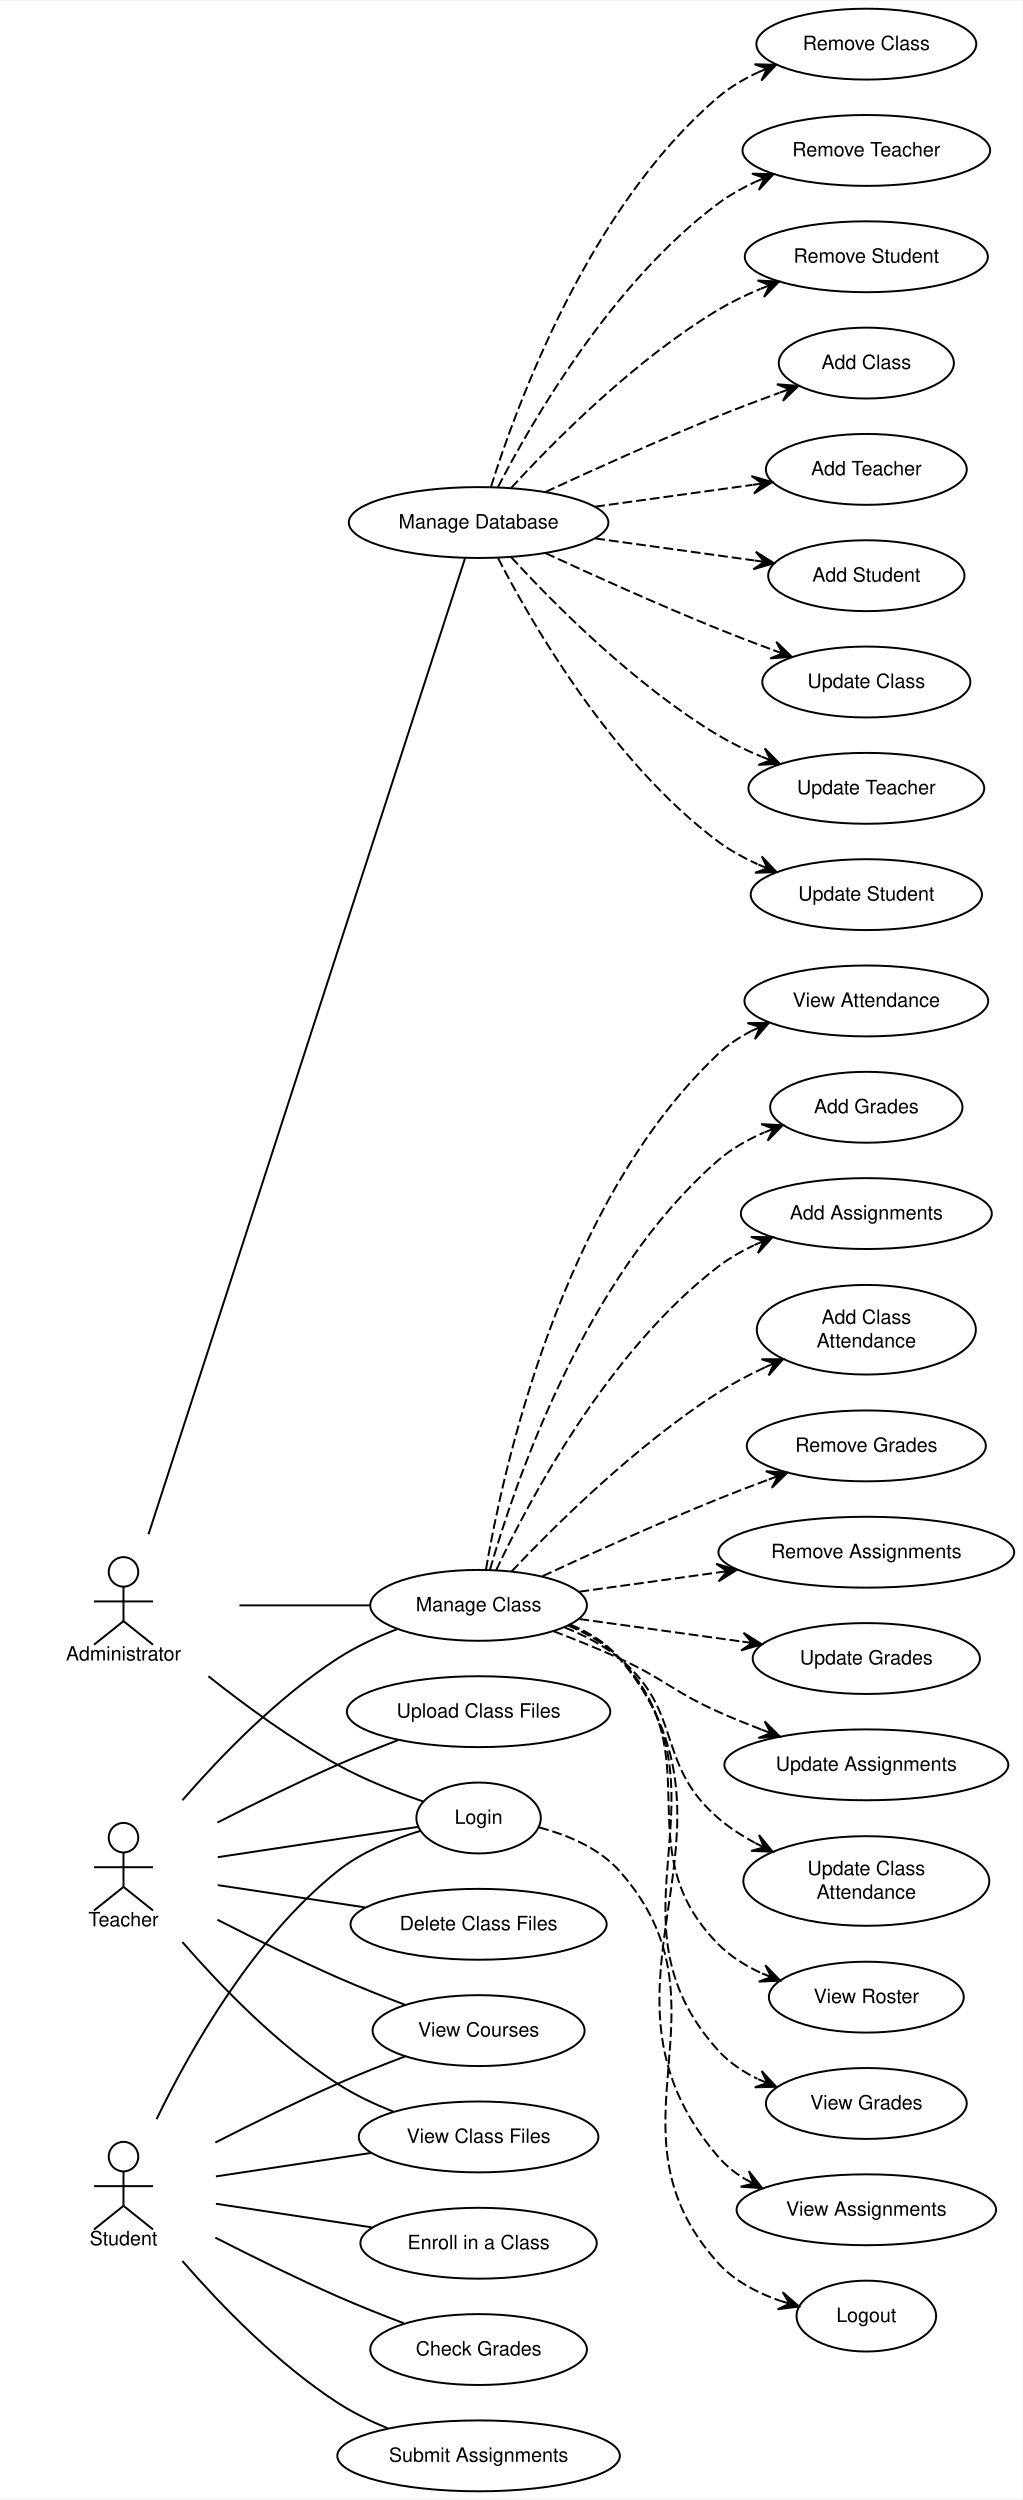
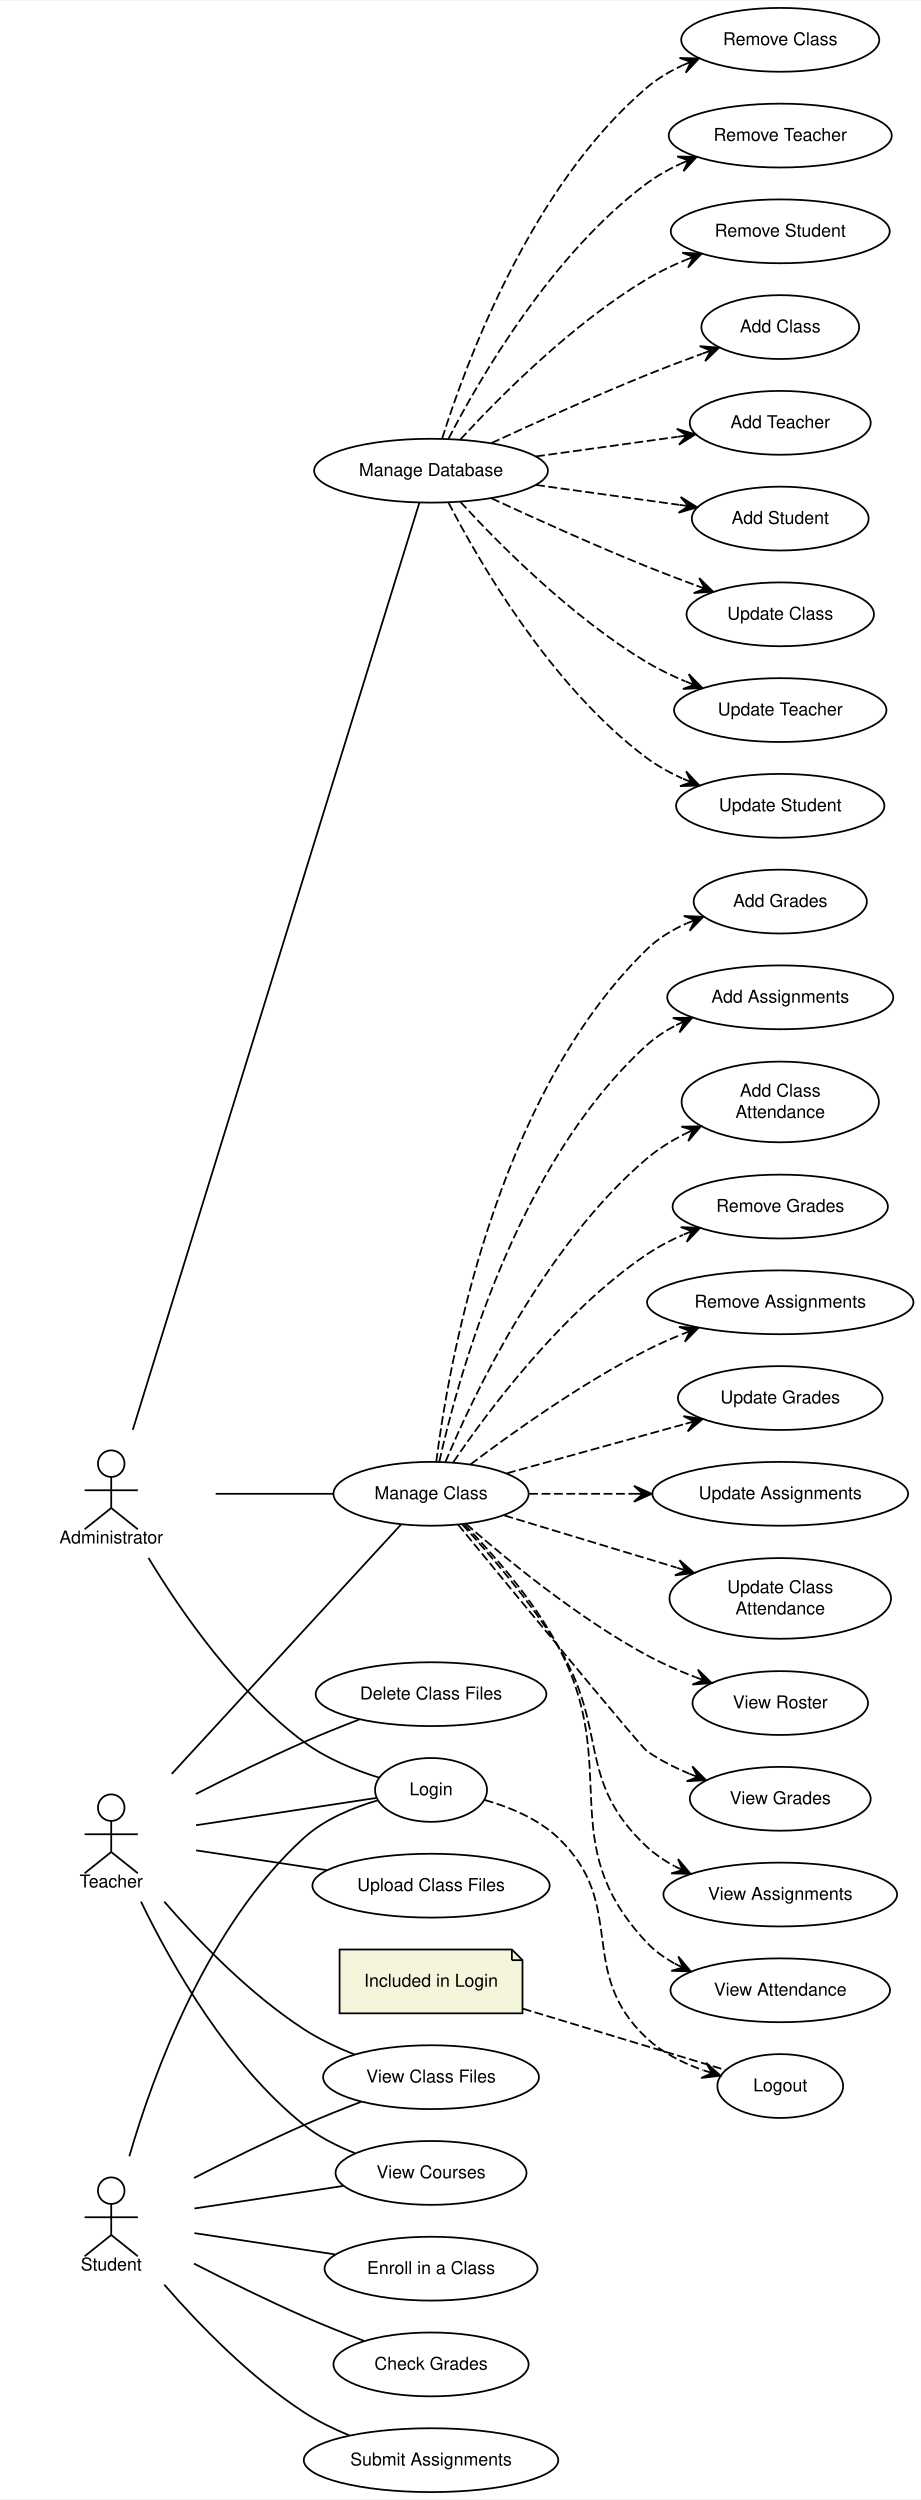
- <svg xmlns="http://www.w3.org/2000/svg" width="519pt" height="1269pt" viewBox="0.00 0.00 519.34 1269.00">
-   <g id="graph0" class="graph" transform="scale(1 1) rotate(0) translate(4 1265)">
-     <polygon fill="white" stroke="none" points="-4,4 -4,-1265 515.344,-1265 515.344,4 -4,4" />
+ <svg xmlns="http://www.w3.org/2000/svg" width="519pt" height="1409pt" viewBox="0.00 0.00 519.34 1409.00">
+   <g id="graph0" class="graph" transform="scale(1 1) rotate(0) translate(4 1405)">
+     <polygon fill="white" stroke="none" points="-4,4 -4,-1405 515.344,-1405 515.344,4 -4,4" />
    <g id="node1" class="node">
      <g transform="translate(58.7285,-150)" style="fill:none;stroke:black;stroke-width:1px">
        <circle cx="0" cy="-20" r="7.5" />
        <line x1="0" y1="-12.5" x2="0" y2="5" />
        <line x1="-15" y1="-5" x2="15" y2="-5" />
        <line x1="0" y1="5" x2="-15" y2="17" />
        <line x1="0" y1="5" x2="15" y2="17" />
      </g>
      <text text-anchor="middle" x="58.728" y="-125" font-family="Helvetica,sans-Serif" font-size="10.00">Student</text>
    </g>
    <g id="node4" class="node">
-       <ellipse fill="none" stroke="black" cx="239.091" cy="-342" rx="31.586" ry="18" />
-       <text text-anchor="middle" x="239.091" y="-339" font-family="Helvetica,sans-Serif" font-size="10.00">Login</text>
+       <ellipse fill="none" stroke="black" cx="239.091" cy="-396" rx="31.586" ry="18" />
+       <text text-anchor="middle" x="239.091" y="-393" font-family="Helvetica,sans-Serif" font-size="10.00">Login</text>
    </g>
    <g id="edge1" class="edge">
-       <path fill="none" stroke="black" d="M75.514,-189.001C93.131,-225.376 124.855,-280.933 167.457,-315 179.658,-324.757 195.779,-331.277 209.539,-335.461" />
+       <path fill="none" stroke="black" d="M68.944,-189.393C82.74,-236.887 113.136,-319.734 167.457,-369 179.029,-379.495 195.106,-386.067 208.998,-390.096" />
    </g>
    <g id="node5" class="node">
      <ellipse fill="none" stroke="black" cx="239.091" cy="-126" rx="60.039" ry="18" />
      <text text-anchor="middle" x="239.091" y="-123" font-family="Helvetica,sans-Serif" font-size="10.00">Enroll in a Class</text>
    </g>
    <g id="edge4" class="edge">
      <path fill="none" stroke="black" d="M105.661,-146.047C129.918,-142.375 159.806,-137.851 185.046,-134.03" />
    </g>
    <g id="node6" class="node">
-       <ellipse fill="none" stroke="black" cx="239.091" cy="-234" rx="53.844" ry="18" />
-       <text text-anchor="middle" x="239.091" y="-231" font-family="Helvetica,sans-Serif" font-size="10.00">View Courses</text>
+       <ellipse fill="none" stroke="black" cx="239.091" cy="-180" rx="53.844" ry="18" />
+       <text text-anchor="middle" x="239.091" y="-177" font-family="Helvetica,sans-Serif" font-size="10.00">View Courses</text>
    </g>
    <g id="edge5" class="edge">
-       <path fill="none" stroke="black" d="M105.381,-177.145C124.375,-186.859 146.779,-197.892 167.457,-207 178.51,-211.868 190.742,-216.725 201.877,-220.949" />
+       <path fill="none" stroke="black" d="M105.661,-159.953C131.363,-163.844 163.387,-168.692 189.506,-172.645" />
    </g>
    <g id="node7" class="node">
      <ellipse fill="none" stroke="black" cx="239.091" cy="-72" rx="55.028" ry="18" />
      <text text-anchor="middle" x="239.091" y="-69" font-family="Helvetica,sans-Serif" font-size="10.00">Check Grades</text>
    </g>
    <g id="edge6" class="edge">
      <path fill="none" stroke="black" d="M105.381,-128.855C124.375,-119.141 146.779,-108.108 167.457,-99 178.27,-94.237 190.21,-89.486 201.149,-85.328" />
    </g>
    <g id="node8" class="node">
-       <ellipse fill="none" stroke="black" cx="239.091" cy="-180" rx="60.864" ry="18" />
-       <text text-anchor="middle" x="239.091" y="-177" font-family="Helvetica,sans-Serif" font-size="10.00">View Class Files</text>
+       <ellipse fill="none" stroke="black" cx="239.091" cy="-234" rx="60.864" ry="18" />
+       <text text-anchor="middle" x="239.091" y="-231" font-family="Helvetica,sans-Serif" font-size="10.00">View Class Files</text>
    </g>
    <g id="edge7" class="edge">
-       <path fill="none" stroke="black" d="M105.661,-159.953C129.711,-163.594 159.298,-168.072 184.401,-171.873" />
+       <path fill="none" stroke="black" d="M105.381,-177.145C124.375,-186.859 146.779,-197.892 167.457,-207 177.789,-211.551 189.151,-216.091 199.685,-220.115" />
    </g>
    <g id="node9" class="node">
      <ellipse fill="none" stroke="black" cx="239.091" cy="-18" rx="71.769" ry="18" />
      <text text-anchor="middle" x="239.091" y="-15" font-family="Helvetica,sans-Serif" font-size="10.00">Submit Assignments</text>
    </g>
    <g id="edge8" class="edge">
      <path fill="none" stroke="black" d="M88.637,-116.985C108.733,-93.869 137.249,-64.614 167.457,-45 175.275,-39.924 184.189,-35.587 192.991,-31.969" />
    </g>
    <g id="node2" class="node">
-       <g transform="translate(58.7285,-312)" style="fill:none;stroke:black;stroke-width:1px">
+       <g transform="translate(58.7285,-366)" style="fill:none;stroke:black;stroke-width:1px">
        <circle cx="0" cy="-20" r="7.5" />
        <line x1="0" y1="-12.5" x2="0" y2="5" />
        <line x1="-15" y1="-5" x2="15" y2="-5" />
        <line x1="0" y1="5" x2="-15" y2="17" />
        <line x1="0" y1="5" x2="15" y2="17" />
      </g>
-       <text text-anchor="middle" x="58.728" y="-287" font-family="Helvetica,sans-Serif" font-size="10.00">Teacher</text>
+       <text text-anchor="middle" x="58.728" y="-341" font-family="Helvetica,sans-Serif" font-size="10.00">Teacher</text>
    </g>
    <g id="edge2" class="edge">
-       <path fill="none" stroke="black" d="M106.591,-322.094C138.794,-326.969 180.581,-333.294 208.313,-337.492" />
+       <path fill="none" stroke="black" d="M106.591,-376.094C138.794,-380.969 180.581,-387.294 208.313,-391.492" />
    </g>
    <g id="edge21" class="edge">
-       <path fill="none" stroke="black" d="M106.44,-290.314C125.204,-280.733 147.162,-269.939 167.457,-261 178.51,-256.132 190.742,-251.275 201.877,-247.051" />
+       <path fill="none" stroke="black" d="M75.514,-332.999C93.131,-296.624 124.855,-241.067 167.457,-207 175.865,-200.277 186.133,-195.09 196.208,-191.146" />
    </g>
    <g id="edge24" class="edge">
-       <path fill="none" stroke="black" d="M88.637,-278.985C108.733,-255.869 137.249,-226.614 167.457,-207 176.156,-201.352 186.212,-196.619 195.96,-192.773" />
+       <path fill="none" stroke="black" d="M88.637,-332.985C108.733,-309.869 137.249,-280.614 167.457,-261 176.156,-255.352 186.212,-250.619 195.96,-246.773" />
    </g>
    <g id="node11" class="node">
-       <ellipse fill="none" stroke="black" cx="239.091" cy="-450" rx="55.027" ry="18" />
-       <text text-anchor="middle" x="239.091" y="-447" font-family="Helvetica,sans-Serif" font-size="10.00">Manage Class</text>
+       <ellipse fill="none" stroke="black" cx="239.091" cy="-563" rx="55.027" ry="18" />
+       <text text-anchor="middle" x="239.091" y="-560" font-family="Helvetica,sans-Serif" font-size="10.00">Manage Class</text>
    </g>
    <g id="edge20" class="edge">
-       <path fill="none" stroke="black" d="M88.637,-351.015C108.733,-374.131 137.249,-403.386 167.457,-423 176.706,-429.005 187.49,-433.977 197.807,-437.946" />
+       <path fill="none" stroke="black" d="M92.859,-405.035C131.344,-446.894 193.246,-514.223 222.2,-545.716" />
    </g>
    <g id="node21" class="node">
-       <ellipse fill="none" stroke="black" cx="239.091" cy="-396" rx="66.9" ry="18" />
-       <text text-anchor="middle" x="239.091" y="-393" font-family="Helvetica,sans-Serif" font-size="10.00">Upload Class Files</text>
+       <ellipse fill="none" stroke="black" cx="239.091" cy="-342" rx="66.9" ry="18" />
+       <text text-anchor="middle" x="239.091" y="-339" font-family="Helvetica,sans-Serif" font-size="10.00">Upload Class Files</text>
    </g>
    <g id="edge22" class="edge">
-       <path fill="none" stroke="black" d="M106.44,-339.686C125.204,-349.267 147.162,-360.061 167.457,-369 177.309,-373.339 188.097,-377.669 198.21,-381.55" />
+       <path fill="none" stroke="black" d="M106.591,-361.906C129.195,-358.484 156.521,-354.348 180.394,-350.734" />
    </g>
    <g id="node22" class="node">
-       <ellipse fill="none" stroke="black" cx="239.091" cy="-288" rx="65.057" ry="18" />
-       <text text-anchor="middle" x="239.091" y="-285" font-family="Helvetica,sans-Serif" font-size="10.00">Delete Class Files</text>
+       <ellipse fill="none" stroke="black" cx="239.091" cy="-450" rx="65.057" ry="18" />
+       <text text-anchor="middle" x="239.091" y="-447" font-family="Helvetica,sans-Serif" font-size="10.00">Delete Class Files</text>
    </g>
    <g id="edge23" class="edge">
-       <path fill="none" stroke="black" d="M106.591,-307.906C129.505,-304.437 157.271,-300.234 181.373,-296.586" />
+       <path fill="none" stroke="black" d="M106.44,-393.686C125.204,-403.267 147.162,-414.061 167.457,-423 177.429,-427.392 188.36,-431.774 198.579,-435.692" />
    </g>
    <g id="node3" class="node">
-       <g transform="translate(58.7285,-447)" style="fill:none;stroke:black;stroke-width:1px">
+       <g transform="translate(58.7285,-560)" style="fill:none;stroke:black;stroke-width:1px">
        <circle cx="0" cy="-20" r="7.5" />
        <line x1="0" y1="-12.5" x2="0" y2="5" />
        <line x1="-15" y1="-5" x2="15" y2="-5" />
        <line x1="0" y1="5" x2="-15" y2="17" />
        <line x1="0" y1="5" x2="15" y2="17" />
      </g>
-       <text text-anchor="middle" x="58.728" y="-422" font-family="Helvetica,sans-Serif" font-size="10.00">Administrator</text>
+       <text text-anchor="middle" x="58.728" y="-535" font-family="Helvetica,sans-Serif" font-size="10.00">Administrator</text>
    </g>
    <g id="edge3" class="edge">
-       <path fill="none" stroke="black" d="M101.867,-413.979C121.032,-398.766 144.519,-381.677 167.457,-369 181.13,-361.443 197.354,-355.077 210.803,-350.429" />
+       <path fill="none" stroke="black" d="M79.735,-526.856C98.692,-495.557 129.821,-451.023 167.457,-423 179.988,-413.67 196.131,-407.18 209.821,-402.905" />
    </g>
    <g id="node10" class="node">
-       <ellipse fill="none" stroke="black" cx="239.091" cy="-1000" rx="65.929" ry="18" />
-       <text text-anchor="middle" x="239.091" y="-997" font-family="Helvetica,sans-Serif" font-size="10.00">Manage Database</text>
+       <ellipse fill="none" stroke="black" cx="239.091" cy="-1140" rx="65.929" ry="18" />
+       <text text-anchor="middle" x="239.091" y="-1137" font-family="Helvetica,sans-Serif" font-size="10.00">Manage Database</text>
    </g>
    <g id="edge9" class="edge">
-       <path fill="none" stroke="black" d="M71.431,-486.087C105.997,-592.674 206.805,-903.526 232.22,-981.896" />
+       <path fill="none" stroke="black" d="M70.886,-599.094C105.053,-709.623 207.444,-1040.86 232.508,-1121.94" />
    </g>
    <g id="edge10" class="edge">
-       <path fill="none" stroke="black" d="M117.638,-450C138.897,-450 162.872,-450 183.802,-450" />
+       <path fill="none" stroke="black" d="M117.638,-563C138.897,-563 162.872,-563 183.802,-563" />
    </g>
    <g id="node35" class="node">
-       <ellipse fill="none" stroke="black" cx="436.035" cy="-89" rx="35.447" ry="18" />
-       <text text-anchor="middle" x="436.035" y="-86" font-family="Helvetica,sans-Serif" font-size="10.00">Logout</text>
+       <ellipse fill="none" stroke="black" cx="436.035" cy="-229" rx="35.447" ry="18" />
+       <text text-anchor="middle" x="436.035" y="-226" font-family="Helvetica,sans-Serif" font-size="10.00">Logout</text>
    </g>
    <g id="edge37" class="edge">
-       <path fill="none" stroke="black" stroke-dasharray="5,2" d="M269.861,-337.212C284.094,-333.451 300.268,-326.782 310.726,-315 371.262,-246.798 299.625,-183.698 360.726,-116 368.988,-106.845 380.604,-100.791 392.201,-96.788" />
-       <polygon fill="black" stroke="black" points="401.865,-93.885 393.582,-101.072 397.076,-95.324 392.287,-96.762 392.287,-96.762 392.287,-96.762 397.076,-95.324 390.993,-92.452 401.865,-93.885 401.865,-93.885" />
+       <path fill="none" stroke="black" stroke-dasharray="5,2" d="M269.395,-390.322C283.339,-386.35 299.398,-379.759 310.726,-369 350.546,-331.179 320.593,-293.49 360.726,-256 369.57,-247.738 381.137,-241.965 392.502,-237.945" />
+       <polygon fill="black" stroke="black" points="402.364,-234.846 394.173,-242.137 397.594,-236.345 392.824,-237.844 392.824,-237.844 392.824,-237.844 397.594,-236.345 391.474,-233.551 402.364,-234.846 402.364,-234.846" />
    </g>
    <g id="node12" class="node">
-       <ellipse fill="none" stroke="black" cx="436.035" cy="-1081" rx="44.474" ry="18" />
-       <text text-anchor="middle" x="436.035" y="-1078" font-family="Helvetica,sans-Serif" font-size="10.00">Add Class</text>
+       <ellipse fill="none" stroke="black" cx="436.035" cy="-1221" rx="44.474" ry="18" />
+       <text text-anchor="middle" x="436.035" y="-1218" font-family="Helvetica,sans-Serif" font-size="10.00">Add Class</text>
    </g>
    <g id="edge11" class="edge">
-       <path fill="none" stroke="black" stroke-dasharray="5,2" d="M273.096,-1015.55C297.187,-1026.71 330.737,-1041.86 360.726,-1054 370.753,-1058.06 381.649,-1062.18 391.929,-1065.94" />
-       <polygon fill="black" stroke="black" points="401.547,-1069.41 390.613,-1070.25 396.845,-1067.71 392.143,-1066.01 392.143,-1066.01 392.143,-1066.01 396.845,-1067.71 393.673,-1061.78 401.547,-1069.41 401.547,-1069.41" />
+       <path fill="none" stroke="black" stroke-dasharray="5,2" d="M273.096,-1155.55C297.187,-1166.71 330.737,-1181.86 360.726,-1194 370.753,-1198.06 381.649,-1202.18 391.929,-1205.94" />
+       <polygon fill="black" stroke="black" points="401.547,-1209.41 390.613,-1210.25 396.845,-1207.71 392.143,-1206.01 392.143,-1206.01 392.143,-1206.01 396.845,-1207.71 393.673,-1201.78 401.547,-1209.41 401.547,-1209.41" />
    </g>
    <g id="node13" class="node">
-       <ellipse fill="none" stroke="black" cx="436.035" cy="-1027" rx="51.017" ry="18" />
-       <text text-anchor="middle" x="436.035" y="-1024" font-family="Helvetica,sans-Serif" font-size="10.00">Add Teacher</text>
+       <ellipse fill="none" stroke="black" cx="436.035" cy="-1167" rx="51.017" ry="18" />
+       <text text-anchor="middle" x="436.035" y="-1164" font-family="Helvetica,sans-Serif" font-size="10.00">Add Teacher</text>
    </g>
    <g id="edge12" class="edge">
-       <path fill="none" stroke="black" stroke-dasharray="5,2" d="M298.317,-1008.06C323.56,-1011.56 353.02,-1015.64 378.115,-1019.12" />
-       <polygon fill="black" stroke="black" points="388.217,-1020.52 377.694,-1023.6 383.264,-1019.83 378.312,-1019.14 378.312,-1019.14 378.312,-1019.14 383.264,-1019.83 378.929,-1014.69 388.217,-1020.52 388.217,-1020.52" />
+       <path fill="none" stroke="black" stroke-dasharray="5,2" d="M298.317,-1148.06C323.56,-1151.56 353.02,-1155.64 378.115,-1159.12" />
+       <polygon fill="black" stroke="black" points="388.217,-1160.52 377.694,-1163.6 383.264,-1159.83 378.312,-1159.14 378.312,-1159.14 378.312,-1159.14 383.264,-1159.83 378.929,-1154.69 388.217,-1160.52 388.217,-1160.52" />
    </g>
    <g id="node14" class="node">
-       <ellipse fill="none" stroke="black" cx="436.035" cy="-973" rx="49.857" ry="18" />
-       <text text-anchor="middle" x="436.035" y="-970" font-family="Helvetica,sans-Serif" font-size="10.00">Add Student</text>
+       <ellipse fill="none" stroke="black" cx="436.035" cy="-1113" rx="49.857" ry="18" />
+       <text text-anchor="middle" x="436.035" y="-1110" font-family="Helvetica,sans-Serif" font-size="10.00">Add Student</text>
    </g>
    <g id="edge13" class="edge">
-       <path fill="none" stroke="black" stroke-dasharray="5,2" d="M298.317,-991.936C323.856,-988.398 353.711,-984.263 378.996,-980.762" />
-       <polygon fill="black" stroke="black" points="389.163,-979.353 379.875,-985.183 384.211,-980.039 379.258,-980.725 379.258,-980.725 379.258,-980.725 384.211,-980.039 378.64,-976.268 389.163,-979.353 389.163,-979.353" />
+       <path fill="none" stroke="black" stroke-dasharray="5,2" d="M298.317,-1131.94C323.856,-1128.4 353.711,-1124.26 378.996,-1120.76" />
+       <polygon fill="black" stroke="black" points="389.163,-1119.35 379.875,-1125.18 384.211,-1120.04 379.258,-1120.73 379.258,-1120.73 379.258,-1120.73 384.211,-1120.04 378.64,-1116.27 389.163,-1119.35 389.163,-1119.35" />
    </g>
    <g id="node15" class="node">
-       <ellipse fill="none" stroke="black" cx="436.035" cy="-919" rx="52.848" ry="18" />
-       <text text-anchor="middle" x="436.035" y="-916" font-family="Helvetica,sans-Serif" font-size="10.00">Update Class</text>
+       <ellipse fill="none" stroke="black" cx="436.035" cy="-1059" rx="52.848" ry="18" />
+       <text text-anchor="middle" x="436.035" y="-1056" font-family="Helvetica,sans-Serif" font-size="10.00">Update Class</text>
    </g>
    <g id="edge14" class="edge">
-       <path fill="none" stroke="black" stroke-dasharray="5,2" d="M273.096,-984.45C297.187,-973.29 330.737,-958.142 360.726,-946 369.696,-942.368 379.362,-938.689 388.66,-935.263" />
-       <polygon fill="black" stroke="black" points="398.172,-931.798 390.316,-939.449 393.474,-933.51 388.776,-935.221 388.776,-935.221 388.776,-935.221 393.474,-933.51 387.236,-930.993 398.172,-931.798 398.172,-931.798" />
+       <path fill="none" stroke="black" stroke-dasharray="5,2" d="M273.096,-1124.45C297.187,-1113.29 330.737,-1098.14 360.726,-1086 369.696,-1082.37 379.362,-1078.69 388.66,-1075.26" />
+       <polygon fill="black" stroke="black" points="398.172,-1071.8 390.316,-1079.45 393.474,-1073.51 388.776,-1075.22 388.776,-1075.22 388.776,-1075.22 393.474,-1073.51 387.236,-1070.99 398.172,-1071.8 398.172,-1071.8" />
    </g>
    <g id="node16" class="node">
-       <ellipse fill="none" stroke="black" cx="436.035" cy="-865" rx="59.891" ry="18" />
-       <text text-anchor="middle" x="436.035" y="-862" font-family="Helvetica,sans-Serif" font-size="10.00">Update Teacher</text>
+       <ellipse fill="none" stroke="black" cx="436.035" cy="-1005" rx="59.891" ry="18" />
+       <text text-anchor="middle" x="436.035" y="-1002" font-family="Helvetica,sans-Serif" font-size="10.00">Update Teacher</text>
    </g>
    <g id="edge15" class="edge">
-       <path fill="none" stroke="black" stroke-dasharray="5,2" d="M255.634,-982.395C277.175,-958.928 318.275,-917.409 360.726,-892 367.516,-887.936 375.017,-884.332 382.564,-881.189" />
-       <polygon fill="black" stroke="black" points="392.099,-877.453 384.43,-885.291 387.443,-879.277 382.788,-881.101 382.788,-881.101 382.788,-881.101 387.443,-879.277 381.146,-876.911 392.099,-877.453 392.099,-877.453" />
+       <path fill="none" stroke="black" stroke-dasharray="5,2" d="M255.634,-1122.4C277.175,-1098.93 318.275,-1057.41 360.726,-1032 367.516,-1027.94 375.017,-1024.33 382.564,-1021.19" />
+       <polygon fill="black" stroke="black" points="392.099,-1017.45 384.43,-1025.29 387.443,-1019.28 382.788,-1021.1 382.788,-1021.1 382.788,-1021.1 387.443,-1019.28 381.146,-1016.91 392.099,-1017.45 392.099,-1017.45" />
    </g>
    <g id="node17" class="node">
-       <ellipse fill="none" stroke="black" cx="436.035" cy="-811" rx="58.732" ry="18" />
-       <text text-anchor="middle" x="436.035" y="-808" font-family="Helvetica,sans-Serif" font-size="10.00">Update Student</text>
+       <ellipse fill="none" stroke="black" cx="436.035" cy="-951" rx="58.732" ry="18" />
+       <text text-anchor="middle" x="436.035" y="-948" font-family="Helvetica,sans-Serif" font-size="10.00">Update Student</text>
    </g>
    <g id="edge16" class="edge">
-       <path fill="none" stroke="black" stroke-dasharray="5,2" d="M248.946,-981.964C266.073,-948.849 306.848,-878.082 360.726,-838 366.783,-833.494 373.667,-829.678 380.744,-826.463" />
-       <polygon fill="black" stroke="black" points="390.453,-822.444 382.935,-830.426 385.833,-824.356 381.213,-826.269 381.213,-826.269 381.213,-826.269 385.833,-824.356 379.492,-822.111 390.453,-822.444 390.453,-822.444" />
+       <path fill="none" stroke="black" stroke-dasharray="5,2" d="M248.946,-1121.96C266.073,-1088.85 306.848,-1018.08 360.726,-978 366.783,-973.494 373.667,-969.678 380.744,-966.463" />
+       <polygon fill="black" stroke="black" points="390.453,-962.444 382.935,-970.426 385.833,-964.356 381.213,-966.269 381.213,-966.269 381.213,-966.269 385.833,-964.356 379.492,-962.111 390.453,-962.444 390.453,-962.444" />
    </g>
    <g id="node18" class="node">
-       <ellipse fill="none" stroke="black" cx="436.035" cy="-1243" rx="55.85" ry="18" />
-       <text text-anchor="middle" x="436.035" y="-1240" font-family="Helvetica,sans-Serif" font-size="10.00">Remove Class</text>
+       <ellipse fill="none" stroke="black" cx="436.035" cy="-1383" rx="55.85" ry="18" />
+       <text text-anchor="middle" x="436.035" y="-1380" font-family="Helvetica,sans-Serif" font-size="10.00">Remove Class</text>
    </g>
    <g id="edge17" class="edge">
-       <path fill="none" stroke="black" stroke-dasharray="5,2" d="M245.394,-1018.19C258.288,-1059.31 295.136,-1160.19 360.726,-1216 366.68,-1221.07 373.662,-1225.21 380.921,-1228.6" />
-       <polygon fill="black" stroke="black" points="390.207,-1232.5 379.245,-1232.78 385.597,-1230.56 380.986,-1228.63 380.986,-1228.63 380.986,-1228.63 385.597,-1230.56 382.727,-1224.48 390.207,-1232.5 390.207,-1232.5" />
+       <path fill="none" stroke="black" stroke-dasharray="5,2" d="M245.394,-1158.19C258.288,-1199.31 295.136,-1300.19 360.726,-1356 366.68,-1361.07 373.662,-1365.21 380.921,-1368.6" />
+       <polygon fill="black" stroke="black" points="390.207,-1372.5 379.245,-1372.78 385.597,-1370.56 380.986,-1368.63 380.986,-1368.63 380.986,-1368.63 385.597,-1370.56 382.727,-1364.48 390.207,-1372.5 390.207,-1372.5" />
    </g>
    <g id="node19" class="node">
-       <ellipse fill="none" stroke="black" cx="436.035" cy="-1189" rx="62.894" ry="18" />
-       <text text-anchor="middle" x="436.035" y="-1186" font-family="Helvetica,sans-Serif" font-size="10.00">Remove Teacher</text>
+       <ellipse fill="none" stroke="black" cx="436.035" cy="-1329" rx="62.894" ry="18" />
+       <text text-anchor="middle" x="436.035" y="-1326" font-family="Helvetica,sans-Serif" font-size="10.00">Remove Teacher</text>
    </g>
    <g id="edge18" class="edge">
-       <path fill="none" stroke="black" stroke-dasharray="5,2" d="M248.946,-1018.04C266.073,-1051.15 306.848,-1121.92 360.726,-1162 366.48,-1166.28 372.981,-1169.94 379.684,-1173.05" />
-       <polygon fill="black" stroke="black" points="388.898,-1176.96 377.935,-1177.2 384.296,-1175.01 379.693,-1173.05 379.693,-1173.05 379.693,-1173.05 384.296,-1175.01 381.451,-1168.91 388.898,-1176.96 388.898,-1176.96" />
+       <path fill="none" stroke="black" stroke-dasharray="5,2" d="M248.946,-1158.04C266.073,-1191.15 306.848,-1261.92 360.726,-1302 366.48,-1306.28 372.981,-1309.94 379.684,-1313.05" />
+       <polygon fill="black" stroke="black" points="388.898,-1316.96 377.935,-1317.2 384.296,-1315.01 379.693,-1313.05 379.693,-1313.05 379.693,-1313.05 384.296,-1315.01 381.451,-1308.91 388.898,-1316.96 388.898,-1316.96" />
    </g>
    <g id="node20" class="node">
-       <ellipse fill="none" stroke="black" cx="436.035" cy="-1135" rx="61.735" ry="18" />
-       <text text-anchor="middle" x="436.035" y="-1132" font-family="Helvetica,sans-Serif" font-size="10.00">Remove Student</text>
+       <ellipse fill="none" stroke="black" cx="436.035" cy="-1275" rx="61.735" ry="18" />
+       <text text-anchor="middle" x="436.035" y="-1272" font-family="Helvetica,sans-Serif" font-size="10.00">Remove Student</text>
    </g>
    <g id="edge19" class="edge">
-       <path fill="none" stroke="black" stroke-dasharray="5,2" d="M255.634,-1017.6C277.175,-1041.07 318.275,-1082.59 360.726,-1108 367.433,-1112.01 374.834,-1115.58 382.288,-1118.7" />
-       <polygon fill="black" stroke="black" points="391.71,-1122.4 380.757,-1122.93 387.057,-1120.57 382.404,-1118.74 382.404,-1118.74 382.404,-1118.74 387.057,-1120.57 384.052,-1114.55 391.71,-1122.4 391.71,-1122.4" />
+       <path fill="none" stroke="black" stroke-dasharray="5,2" d="M255.634,-1157.6C277.175,-1181.07 318.275,-1222.59 360.726,-1248 367.433,-1252.01 374.834,-1255.58 382.288,-1258.7" />
+       <polygon fill="black" stroke="black" points="391.71,-1262.4 380.757,-1262.93 387.057,-1260.57 382.404,-1258.74 382.404,-1258.74 382.404,-1258.74 387.057,-1260.57 384.052,-1254.55 391.71,-1262.4 391.71,-1262.4" />
    </g>
    <g id="node23" class="node">
-       <ellipse fill="none" stroke="black" cx="436.035" cy="-251" rx="49.488" ry="18" />
-       <text text-anchor="middle" x="436.035" y="-248" font-family="Helvetica,sans-Serif" font-size="10.00">View Roster</text>
+       <ellipse fill="none" stroke="black" cx="436.035" cy="-445" rx="49.488" ry="18" />
+       <text text-anchor="middle" x="436.035" y="-442" font-family="Helvetica,sans-Serif" font-size="10.00">View Roster</text>
    </g>
    <g id="edge25" class="edge">
-       <path fill="none" stroke="black" stroke-dasharray="5,2" d="M284.723,-439.666C294.267,-435.741 303.606,-430.359 310.726,-423 358.125,-374.008 312.922,-326.597 360.726,-278 366.95,-271.672 374.771,-266.819 382.985,-263.098" />
-       <polygon fill="black" stroke="black" points="392.362,-259.361 384.739,-267.243 387.717,-261.212 383.073,-263.063 383.073,-263.063 383.073,-263.063 387.717,-261.212 381.406,-258.883 392.362,-259.361 392.362,-259.361" />
+       <path fill="none" stroke="black" stroke-dasharray="5,2" d="M258.919,-545.943C281.67,-526.037 321.762,-493.154 360.726,-472 369.231,-467.382 378.688,-463.26 387.927,-459.711" />
+       <polygon fill="black" stroke="black" points="397.428,-456.222 389.592,-463.893 392.734,-457.946 388.041,-459.669 388.041,-459.669 388.041,-459.669 392.734,-457.946 386.49,-455.445 397.428,-456.222 397.428,-456.222" />
    </g>
    <g id="node24" class="node">
-       <ellipse fill="none" stroke="black" cx="436.035" cy="-197" rx="51.005" ry="18" />
-       <text text-anchor="middle" x="436.035" y="-194" font-family="Helvetica,sans-Serif" font-size="10.00">View Grades</text>
+       <ellipse fill="none" stroke="black" cx="436.035" cy="-391" rx="51.005" ry="18" />
+       <text text-anchor="middle" x="436.035" y="-388" font-family="Helvetica,sans-Serif" font-size="10.00">View Grades</text>
    </g>
    <g id="edge26" class="edge">
-       <path fill="none" stroke="black" stroke-dasharray="5,2" d="M285.557,-439.947C294.951,-436.015 304.015,-430.56 310.726,-423 371.262,-354.798 299.625,-291.698 360.726,-224 366.222,-217.91 373.202,-213.192 380.674,-209.537" />
-       <polygon fill="black" stroke="black" points="390.326,-205.453 382.87,-213.495 385.721,-207.402 381.116,-209.35 381.116,-209.35 381.116,-209.35 385.721,-207.402 379.363,-205.206 390.326,-205.453 390.326,-205.453" />
+       <path fill="none" stroke="black" stroke-dasharray="5,2" d="M254.403,-545.558C285.631,-507.531 357.377,-420.354 360.726,-418 367.987,-412.896 376.321,-408.647 384.723,-405.148" />
+       <polygon fill="black" stroke="black" points="394.184,-401.51 386.465,-409.3 389.517,-403.305 384.85,-405.099 384.85,-405.099 384.85,-405.099 389.517,-403.305 383.235,-400.899 394.184,-401.51 394.184,-401.51" />
    </g>
    <g id="node25" class="node">
-       <ellipse fill="none" stroke="black" cx="436.035" cy="-143" rx="65.906" ry="18" />
-       <text text-anchor="middle" x="436.035" y="-140" font-family="Helvetica,sans-Serif" font-size="10.00">View Assignments</text>
+       <ellipse fill="none" stroke="black" cx="436.035" cy="-337" rx="65.906" ry="18" />
+       <text text-anchor="middle" x="436.035" y="-334" font-family="Helvetica,sans-Serif" font-size="10.00">View Assignments</text>
    </g>
    <g id="edge27" class="edge">
-       <path fill="none" stroke="black" stroke-dasharray="5,2" d="M285.843,-440.195C295.224,-436.251 304.21,-430.729 310.726,-423 384.601,-335.364 286.126,-257.02 360.726,-170 364.56,-165.527 369.198,-161.795 374.261,-158.681" />
-       <polygon fill="black" stroke="black" points="383.119,-154.003 376.378,-162.652 378.697,-156.338 374.276,-158.673 374.276,-158.673 374.276,-158.673 378.697,-156.338 372.175,-154.694 383.119,-154.003 383.119,-154.003" />
+       <path fill="none" stroke="black" stroke-dasharray="5,2" d="M256.769,-545.632C272.146,-528.984 294.918,-502.663 310.726,-477 339.529,-430.24 320.593,-401.49 360.726,-364 365.333,-359.696 370.68,-356.067 376.353,-353.009" />
+       <polygon fill="black" stroke="black" points="385.475,-348.66 378.385,-357.026 380.961,-350.812 376.448,-352.964 376.448,-352.964 376.448,-352.964 380.961,-350.812 374.511,-348.902 385.475,-348.66 385.475,-348.66" />
    </g>
    <g id="node26" class="node">
-       <ellipse fill="none" stroke="black" cx="436.035" cy="-757" rx="61.907" ry="18" />
-       <text text-anchor="middle" x="436.035" y="-754" font-family="Helvetica,sans-Serif" font-size="10.00">View Attendance</text>
+       <ellipse fill="none" stroke="black" cx="436.035" cy="-283" rx="61.907" ry="18" />
+       <text text-anchor="middle" x="436.035" y="-280" font-family="Helvetica,sans-Serif" font-size="10.00">View Attendance</text>
    </g>
    <g id="edge28" class="edge">
-       <path fill="none" stroke="black" stroke-dasharray="5,2" d="M242.838,-468.226C251.199,-517.487 280.833,-654.634 360.726,-730 365.623,-734.62 371.371,-738.46 377.465,-741.651" />
-       <polygon fill="black" stroke="black" points="386.58,-745.875 375.615,-745.753 382.044,-743.773 377.507,-741.67 377.507,-741.67 377.507,-741.67 382.044,-743.773 379.399,-737.587 386.58,-745.875 386.58,-745.875" />
+       <path fill="none" stroke="black" stroke-dasharray="5,2" d="M257.827,-545.747C273.726,-529.385 296.651,-503.434 310.726,-477 347.138,-408.612 307.541,-366.34 360.726,-310 365.178,-305.284 370.518,-301.389 376.266,-298.172" />
+       <polygon fill="black" stroke="black" points="385.567,-293.656 378.537,-302.072 381.069,-295.84 376.572,-298.024 376.572,-298.024 376.572,-298.024 381.069,-295.84 374.606,-293.976 385.567,-293.656 385.567,-293.656" />
    </g>
    <g id="node27" class="node">
-       <ellipse fill="none" stroke="black" cx="436.035" cy="-703" rx="48.839" ry="18" />
-       <text text-anchor="middle" x="436.035" y="-700" font-family="Helvetica,sans-Serif" font-size="10.00">Add Grades</text>
+       <ellipse fill="none" stroke="black" cx="436.035" cy="-897" rx="48.839" ry="18" />
+       <text text-anchor="middle" x="436.035" y="-894" font-family="Helvetica,sans-Serif" font-size="10.00">Add Grades</text>
    </g>
    <g id="edge29" class="edge">
-       <path fill="none" stroke="black" stroke-dasharray="5,2" d="M244.87,-468.067C256.985,-510.453 292.858,-617.132 360.726,-676 367.506,-681.881 375.671,-686.52 384.071,-690.166" />
-       <polygon fill="black" stroke="black" points="393.593,-693.875 382.641,-694.439 388.934,-692.061 384.275,-690.246 384.275,-690.246 384.275,-690.246 388.934,-692.061 385.908,-686.053 393.593,-693.875 393.593,-693.875" />
+       <path fill="none" stroke="black" stroke-dasharray="5,2" d="M242.034,-581.045C248.597,-633.254 274.597,-786.073 360.726,-870 367.083,-876.194 374.969,-880.982 383.207,-884.679" />
+       <polygon fill="black" stroke="black" points="392.595,-888.405 381.64,-888.898 387.948,-886.56 383.3,-884.716 383.3,-884.716 383.3,-884.716 387.948,-886.56 384.961,-880.533 392.595,-888.405 392.595,-888.405" />
    </g>
    <g id="node28" class="node">
-       <ellipse fill="none" stroke="black" cx="436.035" cy="-649" rx="63.741" ry="18" />
-       <text text-anchor="middle" x="436.035" y="-646" font-family="Helvetica,sans-Serif" font-size="10.00">Add Assignments</text>
+       <ellipse fill="none" stroke="black" cx="436.035" cy="-843" rx="63.741" ry="18" />
+       <text text-anchor="middle" x="436.035" y="-840" font-family="Helvetica,sans-Serif" font-size="10.00">Add Assignments</text>
    </g>
    <g id="edge30" class="edge">
-       <path fill="none" stroke="black" stroke-dasharray="5,2" d="M248.008,-467.806C264.243,-502.377 304.561,-578.962 360.726,-622 366.216,-626.207 372.424,-629.804 378.854,-632.868" />
-       <polygon fill="black" stroke="black" points="388.377,-636.985 377.412,-637.147 383.788,-635.001 379.198,-633.016 379.198,-633.016 379.198,-633.016 383.788,-635.001 380.984,-628.886 388.377,-636.985 388.377,-636.985" />
+       <path fill="none" stroke="black" stroke-dasharray="5,2" d="M243.754,-581.138C253.942,-627.046 286.871,-748.943 360.726,-816 365.527,-820.36 371.088,-824.03 376.964,-827.116" />
+       <polygon fill="black" stroke="black" points="386.393,-831.502 375.428,-831.365 381.859,-829.393 377.326,-827.285 377.326,-827.285 377.326,-827.285 381.859,-829.393 379.223,-823.204 386.393,-831.502 386.393,-831.502" />
    </g>
    <g id="node29" class="node">
-       <ellipse fill="none" stroke="black" cx="436.035" cy="-590" rx="55.63" ry="22.756" />
-       <text text-anchor="middle" x="436.035" y="-593" font-family="Helvetica,sans-Serif" font-size="10.00">Add Class</text>
-       <text text-anchor="middle" x="436.035" y="-581" font-family="Helvetica,sans-Serif" font-size="10.00">Attendance</text>
+       <ellipse fill="none" stroke="black" cx="436.035" cy="-784" rx="55.63" ry="22.756" />
+       <text text-anchor="middle" x="436.035" y="-787" font-family="Helvetica,sans-Serif" font-size="10.00">Add Class</text>
+       <text text-anchor="middle" x="436.035" y="-775" font-family="Helvetica,sans-Serif" font-size="10.00">Attendance</text>
    </g>
    <g id="edge31" class="edge">
-       <path fill="none" stroke="black" stroke-dasharray="5,2" d="M255.855,-467.247C277.648,-490.308 319.031,-531.368 360.726,-558 368.122,-562.724 376.335,-567.049 384.525,-570.887" />
-       <polygon fill="black" stroke="black" points="393.717,-575.01 382.752,-575.024 389.155,-572.964 384.593,-570.918 384.593,-570.918 384.593,-570.918 389.155,-572.964 386.435,-566.812 393.717,-575.01 393.717,-575.01" />
+       <path fill="none" stroke="black" stroke-dasharray="5,2" d="M247.168,-580.853C262.563,-617.613 302.453,-702.451 360.726,-752 367.109,-757.428 374.553,-762.064 382.216,-765.982" />
+       <polygon fill="black" stroke="black" points="391.263,-770.257 380.299,-770.053 386.742,-768.121 382.221,-765.984 382.221,-765.984 382.221,-765.984 386.742,-768.121 384.144,-761.916 391.263,-770.257 391.263,-770.257" />
    </g>
    <g id="node30" class="node">
-       <ellipse fill="none" stroke="black" cx="436.035" cy="-531" rx="60.717" ry="18" />
-       <text text-anchor="middle" x="436.035" y="-528" font-family="Helvetica,sans-Serif" font-size="10.00">Remove Grades</text>
+       <ellipse fill="none" stroke="black" cx="436.035" cy="-725" rx="60.717" ry="18" />
+       <text text-anchor="middle" x="436.035" y="-722" font-family="Helvetica,sans-Serif" font-size="10.00">Remove Grades</text>
    </g>
    <g id="edge32" class="edge">
-       <path fill="none" stroke="black" stroke-dasharray="5,2" d="M271.571,-464.843C295.757,-476.064 330.098,-491.6 360.726,-504 368.953,-507.331 377.765,-510.702 386.342,-513.88" />
-       <polygon fill="black" stroke="black" points="395.881,-517.374 384.943,-518.16 391.186,-515.654 386.491,-513.935 386.491,-513.935 386.491,-513.935 391.186,-515.654 388.039,-509.709 395.881,-517.374 395.881,-517.374" />
+       <path fill="none" stroke="black" stroke-dasharray="5,2" d="M251.67,-580.871C271.016,-609.419 312.571,-665.406 360.726,-698 366.978,-702.232 373.973,-705.891 381.104,-709.029" />
+       <polygon fill="black" stroke="black" points="390.855,-712.99 379.897,-713.396 386.223,-711.108 381.59,-709.227 381.59,-709.227 381.59,-709.227 386.223,-711.108 383.284,-705.057 390.855,-712.99 390.855,-712.99" />
    </g>
    <g id="node31" class="node">
-       <ellipse fill="none" stroke="black" cx="436.035" cy="-477" rx="75.119" ry="18" />
-       <text text-anchor="middle" x="436.035" y="-474" font-family="Helvetica,sans-Serif" font-size="10.00">Remove Assignments</text>
+       <ellipse fill="none" stroke="black" cx="436.035" cy="-671" rx="75.119" ry="18" />
+       <text text-anchor="middle" x="436.035" y="-668" font-family="Helvetica,sans-Serif" font-size="10.00">Remove Assignments</text>
    </g>
    <g id="edge33" class="edge">
-       <path fill="none" stroke="black" stroke-dasharray="5,2" d="M290.294,-456.953C311.616,-459.906 336.919,-463.411 360.359,-466.657" />
-       <polygon fill="black" stroke="black" points="370.274,-468.03 359.751,-471.116 365.321,-467.344 360.368,-466.658 360.368,-466.658 360.368,-466.658 365.321,-467.344 360.986,-462.201 370.274,-468.03 370.274,-468.03" />
+       <path fill="none" stroke="black" stroke-dasharray="5,2" d="M261.341,-579.606C284.705,-597.293 323.838,-625.267 360.726,-644 366.893,-647.132 373.511,-650.077 380.164,-652.787" />
+       <polygon fill="black" stroke="black" points="389.888,-656.585 378.936,-657.139 385.23,-654.766 380.573,-652.947 380.573,-652.947 380.573,-652.947 385.23,-654.766 382.21,-648.755 389.888,-656.585 389.888,-656.585" />
    </g>
    <g id="node32" class="node">
-       <ellipse fill="none" stroke="black" cx="436.035" cy="-423" rx="57.714" ry="18" />
-       <text text-anchor="middle" x="436.035" y="-420" font-family="Helvetica,sans-Serif" font-size="10.00">Update Grades</text>
+       <ellipse fill="none" stroke="black" cx="436.035" cy="-617" rx="57.714" ry="18" />
+       <text text-anchor="middle" x="436.035" y="-614" font-family="Helvetica,sans-Serif" font-size="10.00">Update Grades</text>
    </g>
    <g id="edge34" class="edge">
-       <path fill="none" stroke="black" stroke-dasharray="5,2" d="M290.294,-443.047C315.503,-439.555 346.277,-435.293 372.957,-431.598" />
-       <polygon fill="black" stroke="black" points="382.962,-430.212 373.674,-436.042 378.009,-430.898 373.056,-431.584 373.056,-431.584 373.056,-431.584 378.009,-430.898 372.439,-427.127 382.962,-430.212 382.962,-430.212" />
+       <path fill="none" stroke="black" stroke-dasharray="5,2" d="M281.912,-574.584C311.288,-582.722 350.808,-593.669 382.34,-602.403" />
+       <polygon fill="black" stroke="black" points="392.273,-605.155 381.435,-606.822 387.455,-603.82 382.636,-602.485 382.636,-602.485 382.636,-602.485 387.455,-603.82 383.838,-598.149 392.273,-605.155 392.273,-605.155" />
    </g>
    <g id="node33" class="node">
-       <ellipse fill="none" stroke="black" cx="436.035" cy="-369" rx="72.116" ry="18" />
-       <text text-anchor="middle" x="436.035" y="-366" font-family="Helvetica,sans-Serif" font-size="10.00">Update Assignments</text>
+       <ellipse fill="none" stroke="black" cx="436.035" cy="-563" rx="72.116" ry="18" />
+       <text text-anchor="middle" x="436.035" y="-560" font-family="Helvetica,sans-Serif" font-size="10.00">Update Assignments</text>
    </g>
    <g id="edge35" class="edge">
-       <path fill="none" stroke="black" stroke-dasharray="5,2" d="M277.127,-436.88C288.068,-432.727 299.986,-427.927 310.726,-423 333.681,-412.469 337.684,-406.34 360.726,-396 367.77,-392.839 375.306,-389.763 382.778,-386.888" />
-       <polygon fill="black" stroke="black" points="392.166,-383.363 384.387,-391.091 387.485,-385.121 382.805,-386.879 382.805,-386.879 382.805,-386.879 387.485,-385.121 381.222,-382.666 392.166,-383.363 392.166,-383.363" />
+       <path fill="none" stroke="black" stroke-dasharray="5,2" d="M294.394,-563C312.706,-563 333.565,-563 353.508,-563" />
+       <polygon fill="black" stroke="black" points="363.522,-563 353.522,-567.5 358.522,-563 353.522,-563 353.522,-563 353.522,-563 358.522,-563 353.522,-558.5 363.522,-563 363.522,-563" />
    </g>
    <g id="node34" class="node">
-       <ellipse fill="none" stroke="black" cx="436.035" cy="-310" rx="62.466" ry="22.756" />
-       <text text-anchor="middle" x="436.035" y="-313" font-family="Helvetica,sans-Serif" font-size="10.00">Update Class</text>
-       <text text-anchor="middle" x="436.035" y="-301" font-family="Helvetica,sans-Serif" font-size="10.00">Attendance</text>
+       <ellipse fill="none" stroke="black" cx="436.035" cy="-504" rx="62.466" ry="22.756" />
+       <text text-anchor="middle" x="436.035" y="-507" font-family="Helvetica,sans-Serif" font-size="10.00">Update Class</text>
+       <text text-anchor="middle" x="436.035" y="-495" font-family="Helvetica,sans-Serif" font-size="10.00">Attendance</text>
    </g>
    <g id="edge36" class="edge">
-       <path fill="none" stroke="black" stroke-dasharray="5,2" d="M282.871,-438.758C292.703,-434.845 302.635,-429.697 310.726,-423 343.316,-396.024 328.703,-369.647 360.726,-342 366.281,-337.204 372.664,-333.032 379.306,-329.431" />
-       <polygon fill="black" stroke="black" points="388.469,-324.867 381.524,-333.353 383.993,-327.096 379.518,-329.325 379.518,-329.325 379.518,-329.325 383.993,-327.096 377.512,-325.297 388.469,-324.867 388.469,-324.867" />
+       <path fill="none" stroke="black" stroke-dasharray="5,2" d="M280.484,-550.775C308.56,-542.278 346.393,-530.828 377.599,-521.383" />
+       <polygon fill="black" stroke="black" points="387.477,-518.394 379.209,-525.597 382.691,-519.842 377.906,-521.29 377.906,-521.29 377.906,-521.29 382.691,-519.842 376.602,-516.983 387.477,-518.394 387.477,-518.394" />
+     </g>
+     <g id="node36" class="node">
+       <polygon fill="beige" stroke="black" points="284.676,-306 187.507,-306 187.507,-270 290.676,-270 290.676,-300 284.676,-306" />
+       <polyline fill="none" stroke="black" points="284.676,-306 284.676,-300 " />
+       <polyline fill="none" stroke="black" points="290.676,-300 284.676,-300 " />
+       <text text-anchor="middle" x="239.091" y="-285" font-family="Helvetica,sans-Serif" font-size="10.00">Included in Login</text>
+     </g>
+     <g id="edge38" class="edge">
+       <path fill="none" stroke="black" stroke-dasharray="5,2" d="M290.802,-272.652C327.128,-261.658 374.81,-247.227 405.197,-238.031" />
    </g>
  </g>
</svg>
